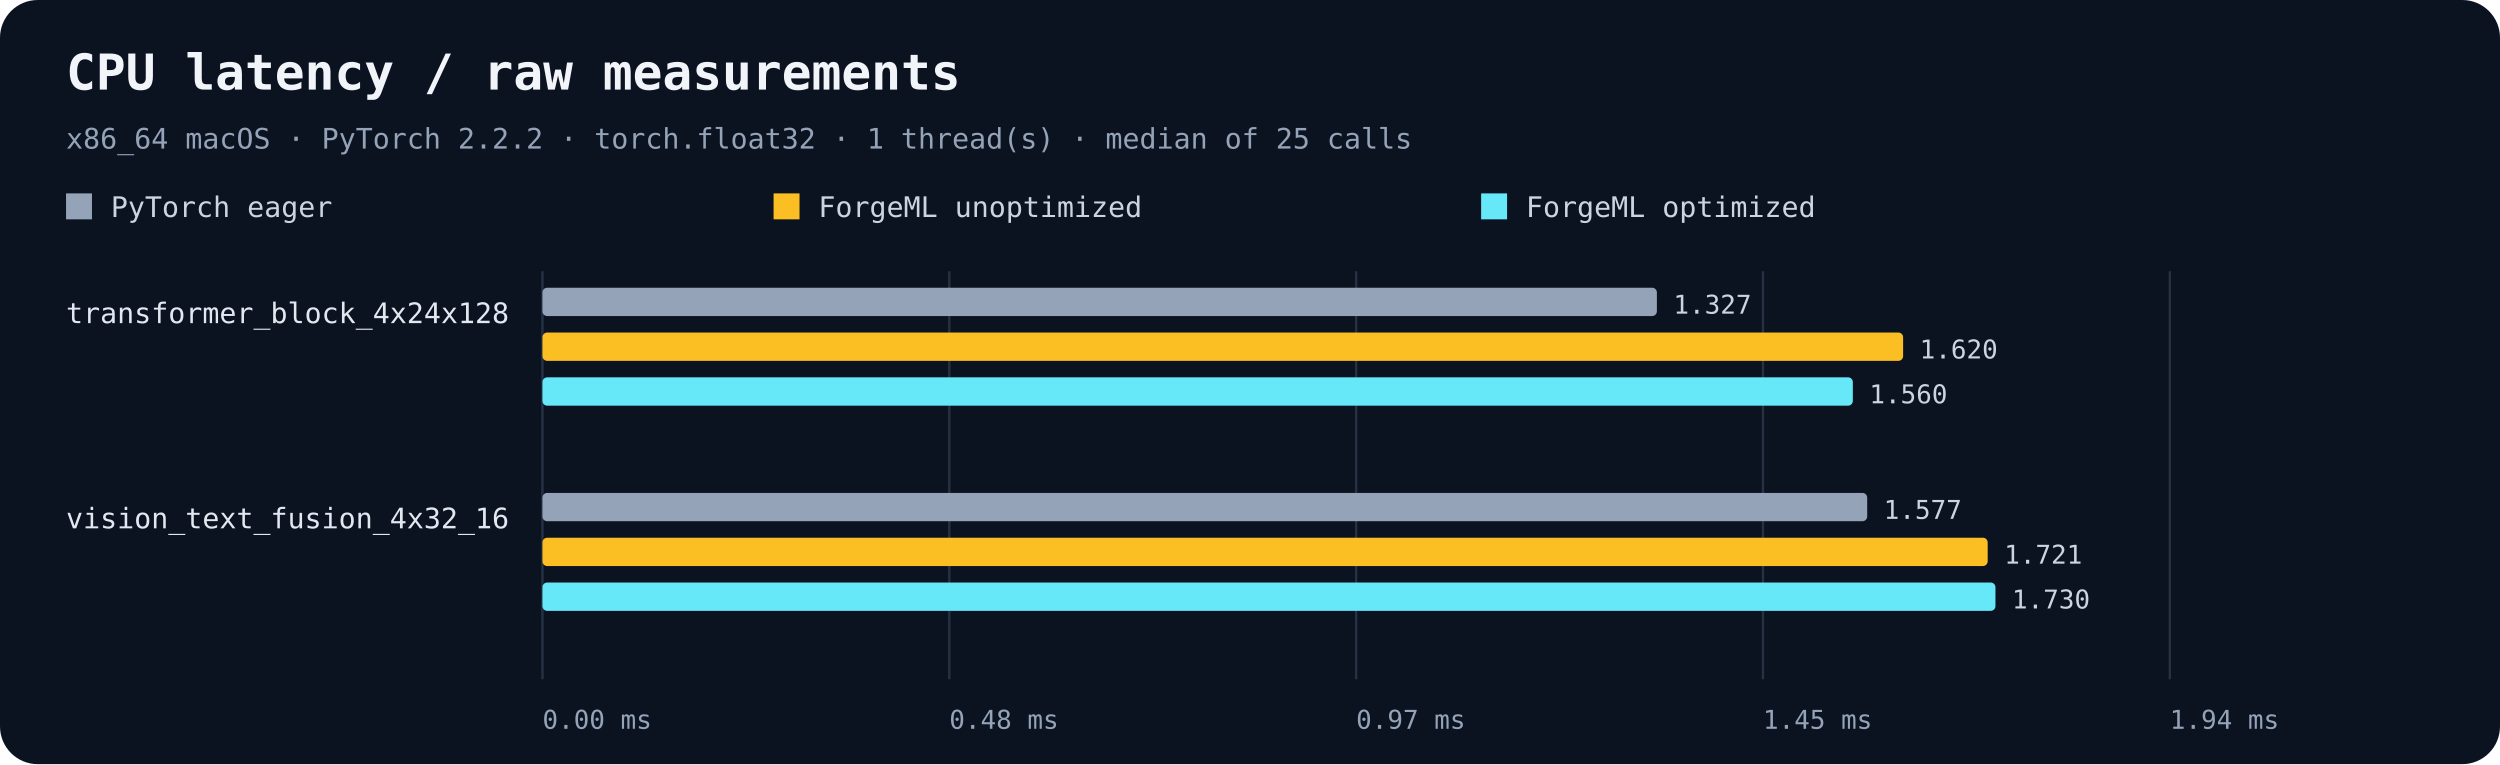
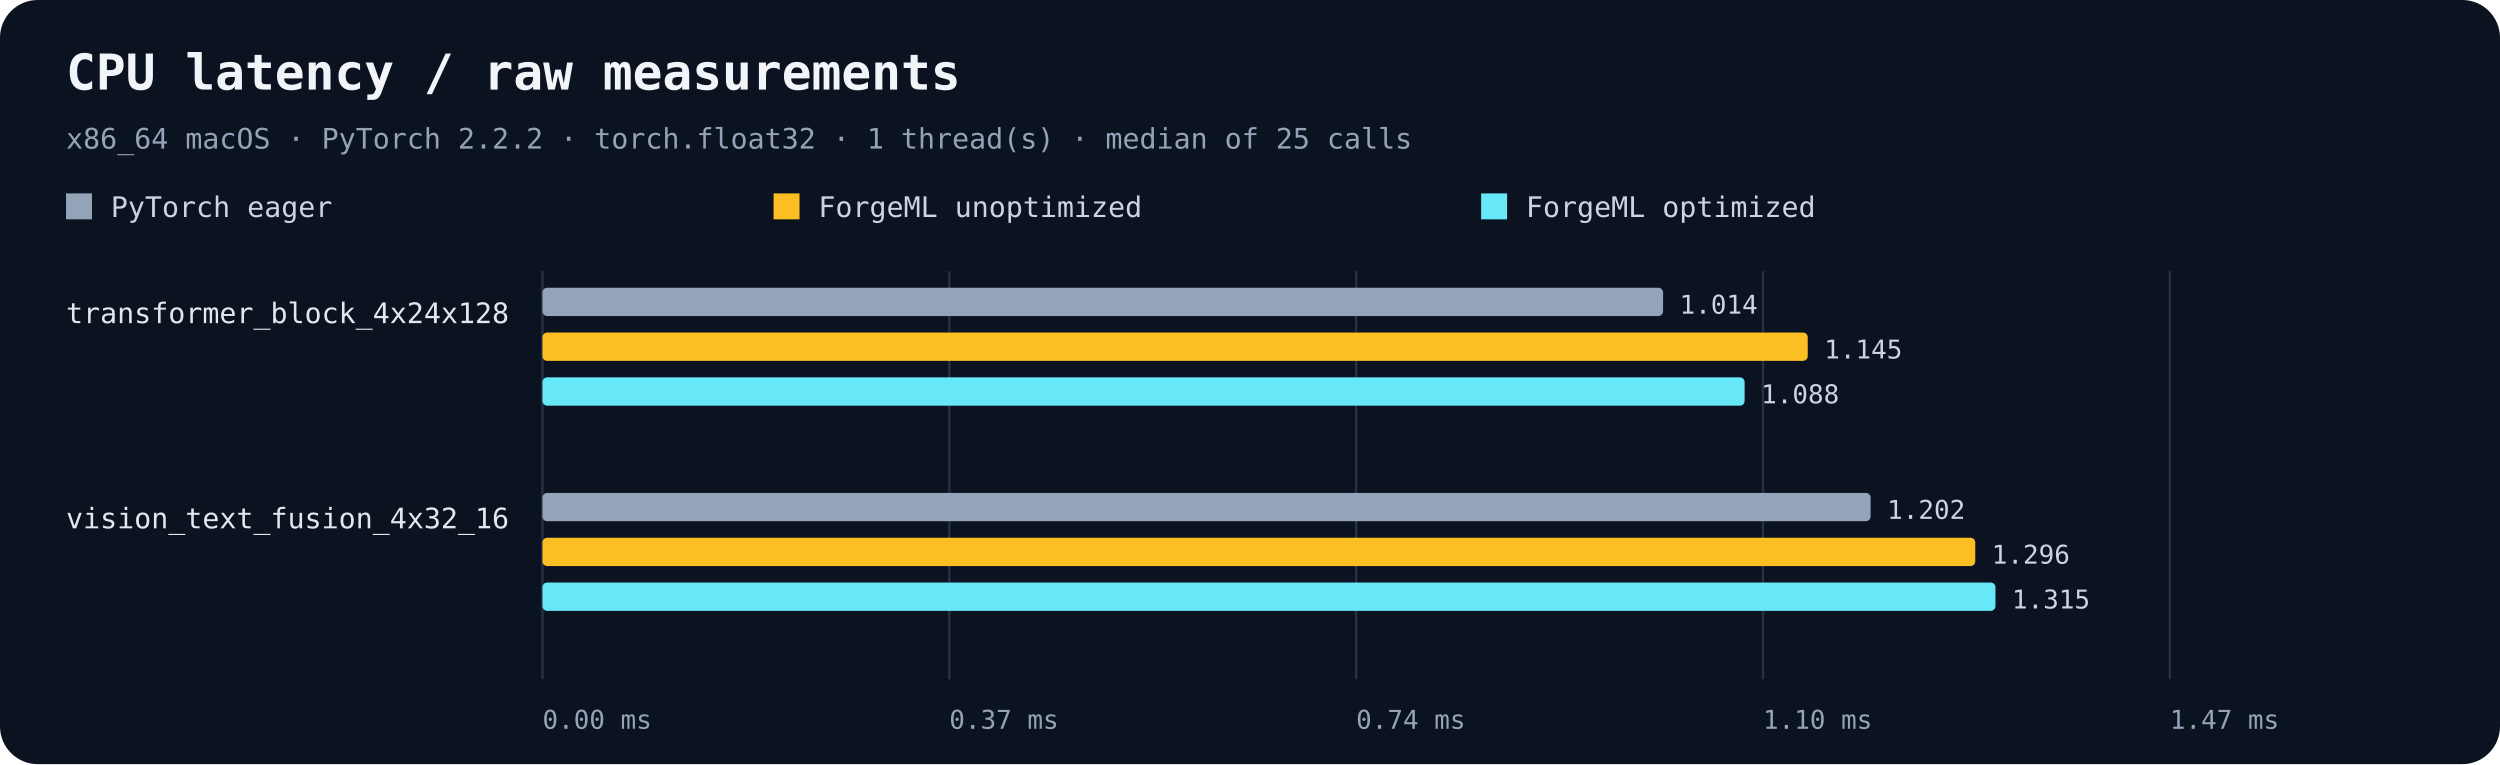
<svg xmlns="http://www.w3.org/2000/svg" width="1060" height="324" viewBox="0 0 1060 324" role="img" aria-labelledby="title desc">
  <rect width="100%" height="100%" rx="16" fill="#0b1220" />
  <g font-family="ui-monospace,SFMono-Regular,Consolas,monospace">
    <text x="28" y="38" fill="#f1f5f9" font-size="21" font-weight="700">CPU latency / raw measurements</text>
    <text x="28" y="63" fill="#94a3b8" font-size="12">x86_64 macOS · PyTorch 2.2.2 · torch.float32 · 1 thread(s) · median of 25 calls</text>
    <rect x="28" y="82" width="11" height="11" fill="#94a3b8" />
    <text x="47" y="92" fill="#cbd5e1" font-size="12">PyTorch eager</text>
    <rect x="328" y="82" width="11" height="11" fill="#fbbf24" />
    <text x="347" y="92" fill="#cbd5e1" font-size="12">ForgeML unoptimized</text>
    <rect x="628" y="82" width="11" height="11" fill="#67e8f9" />
    <text x="647" y="92" fill="#cbd5e1" font-size="12">ForgeML optimized</text>
    <path d="M230.0 115 V288" stroke="#263244" stroke-width="1" />
    <text x="230.0" y="309" fill="#94a3b8" font-size="11">0.00 ms</text>
    <path d="M402.5 115 V288" stroke="#263244" stroke-width="1" />
-     <text x="402.5" y="309" fill="#94a3b8" font-size="11">0.48 ms</text>
+     <text x="402.5" y="309" fill="#94a3b8" font-size="11">0.37 ms</text>
    <path d="M575.0 115 V288" stroke="#263244" stroke-width="1" />
-     <text x="575.0" y="309" fill="#94a3b8" font-size="11">0.97 ms</text>
+     <text x="575.0" y="309" fill="#94a3b8" font-size="11">0.74 ms</text>
    <path d="M747.5 115 V288" stroke="#263244" stroke-width="1" />
-     <text x="747.5" y="309" fill="#94a3b8" font-size="11">1.45 ms</text>
+     <text x="747.5" y="309" fill="#94a3b8" font-size="11">1.10 ms</text>
    <path d="M920.0 115 V288" stroke="#263244" stroke-width="1" />
-     <text x="920.0" y="309" fill="#94a3b8" font-size="11">1.94 ms</text>
+     <text x="920.0" y="309" fill="#94a3b8" font-size="11">1.47 ms</text>
    <text x="28" y="137" fill="#e2e8f0" font-size="12">transformer_block_4x24x128</text>
-     <rect x="230" y="122" width="472.52" height="12" rx="2" fill="#94a3b8" />
-     <text x="709.52" y="133" fill="#cbd5e1" font-size="11">1.327</text>
-     <rect x="230" y="141" width="576.92" height="12" rx="2" fill="#fbbf24" />
-     <text x="813.92" y="152" fill="#cbd5e1" font-size="11">1.620</text>
-     <rect x="230" y="160" width="555.60" height="12" rx="2" fill="#67e8f9" />
-     <text x="792.60" y="171" fill="#cbd5e1" font-size="11">1.560</text>
+     <rect x="230" y="122" width="475.14" height="12" rx="2" fill="#94a3b8" />
+     <text x="712.14" y="133" fill="#cbd5e1" font-size="11">1.014</text>
+     <rect x="230" y="141" width="536.48" height="12" rx="2" fill="#fbbf24" />
+     <text x="773.48" y="152" fill="#cbd5e1" font-size="11">1.145</text>
+     <rect x="230" y="160" width="509.72" height="12" rx="2" fill="#67e8f9" />
+     <text x="746.72" y="171" fill="#cbd5e1" font-size="11">1.088</text>
    <text x="28" y="224" fill="#e2e8f0" font-size="12">vision_text_fusion_4x32_16</text>
-     <rect x="230" y="209" width="561.69" height="12" rx="2" fill="#94a3b8" />
-     <text x="798.69" y="220" fill="#cbd5e1" font-size="11">1.577</text>
-     <rect x="230" y="228" width="612.78" height="12" rx="2" fill="#fbbf24" />
-     <text x="849.78" y="239" fill="#cbd5e1" font-size="11">1.721</text>
+     <rect x="230" y="209" width="563.14" height="12" rx="2" fill="#94a3b8" />
+     <text x="800.14" y="220" fill="#cbd5e1" font-size="11">1.202</text>
+     <rect x="230" y="228" width="607.51" height="12" rx="2" fill="#fbbf24" />
+     <text x="844.51" y="239" fill="#cbd5e1" font-size="11">1.296</text>
    <rect x="230" y="247" width="616.07" height="12" rx="2" fill="#67e8f9" />
-     <text x="853.07" y="258" fill="#cbd5e1" font-size="11">1.730</text>
+     <text x="853.07" y="258" fill="#cbd5e1" font-size="11">1.315</text>
  </g>
</svg>
